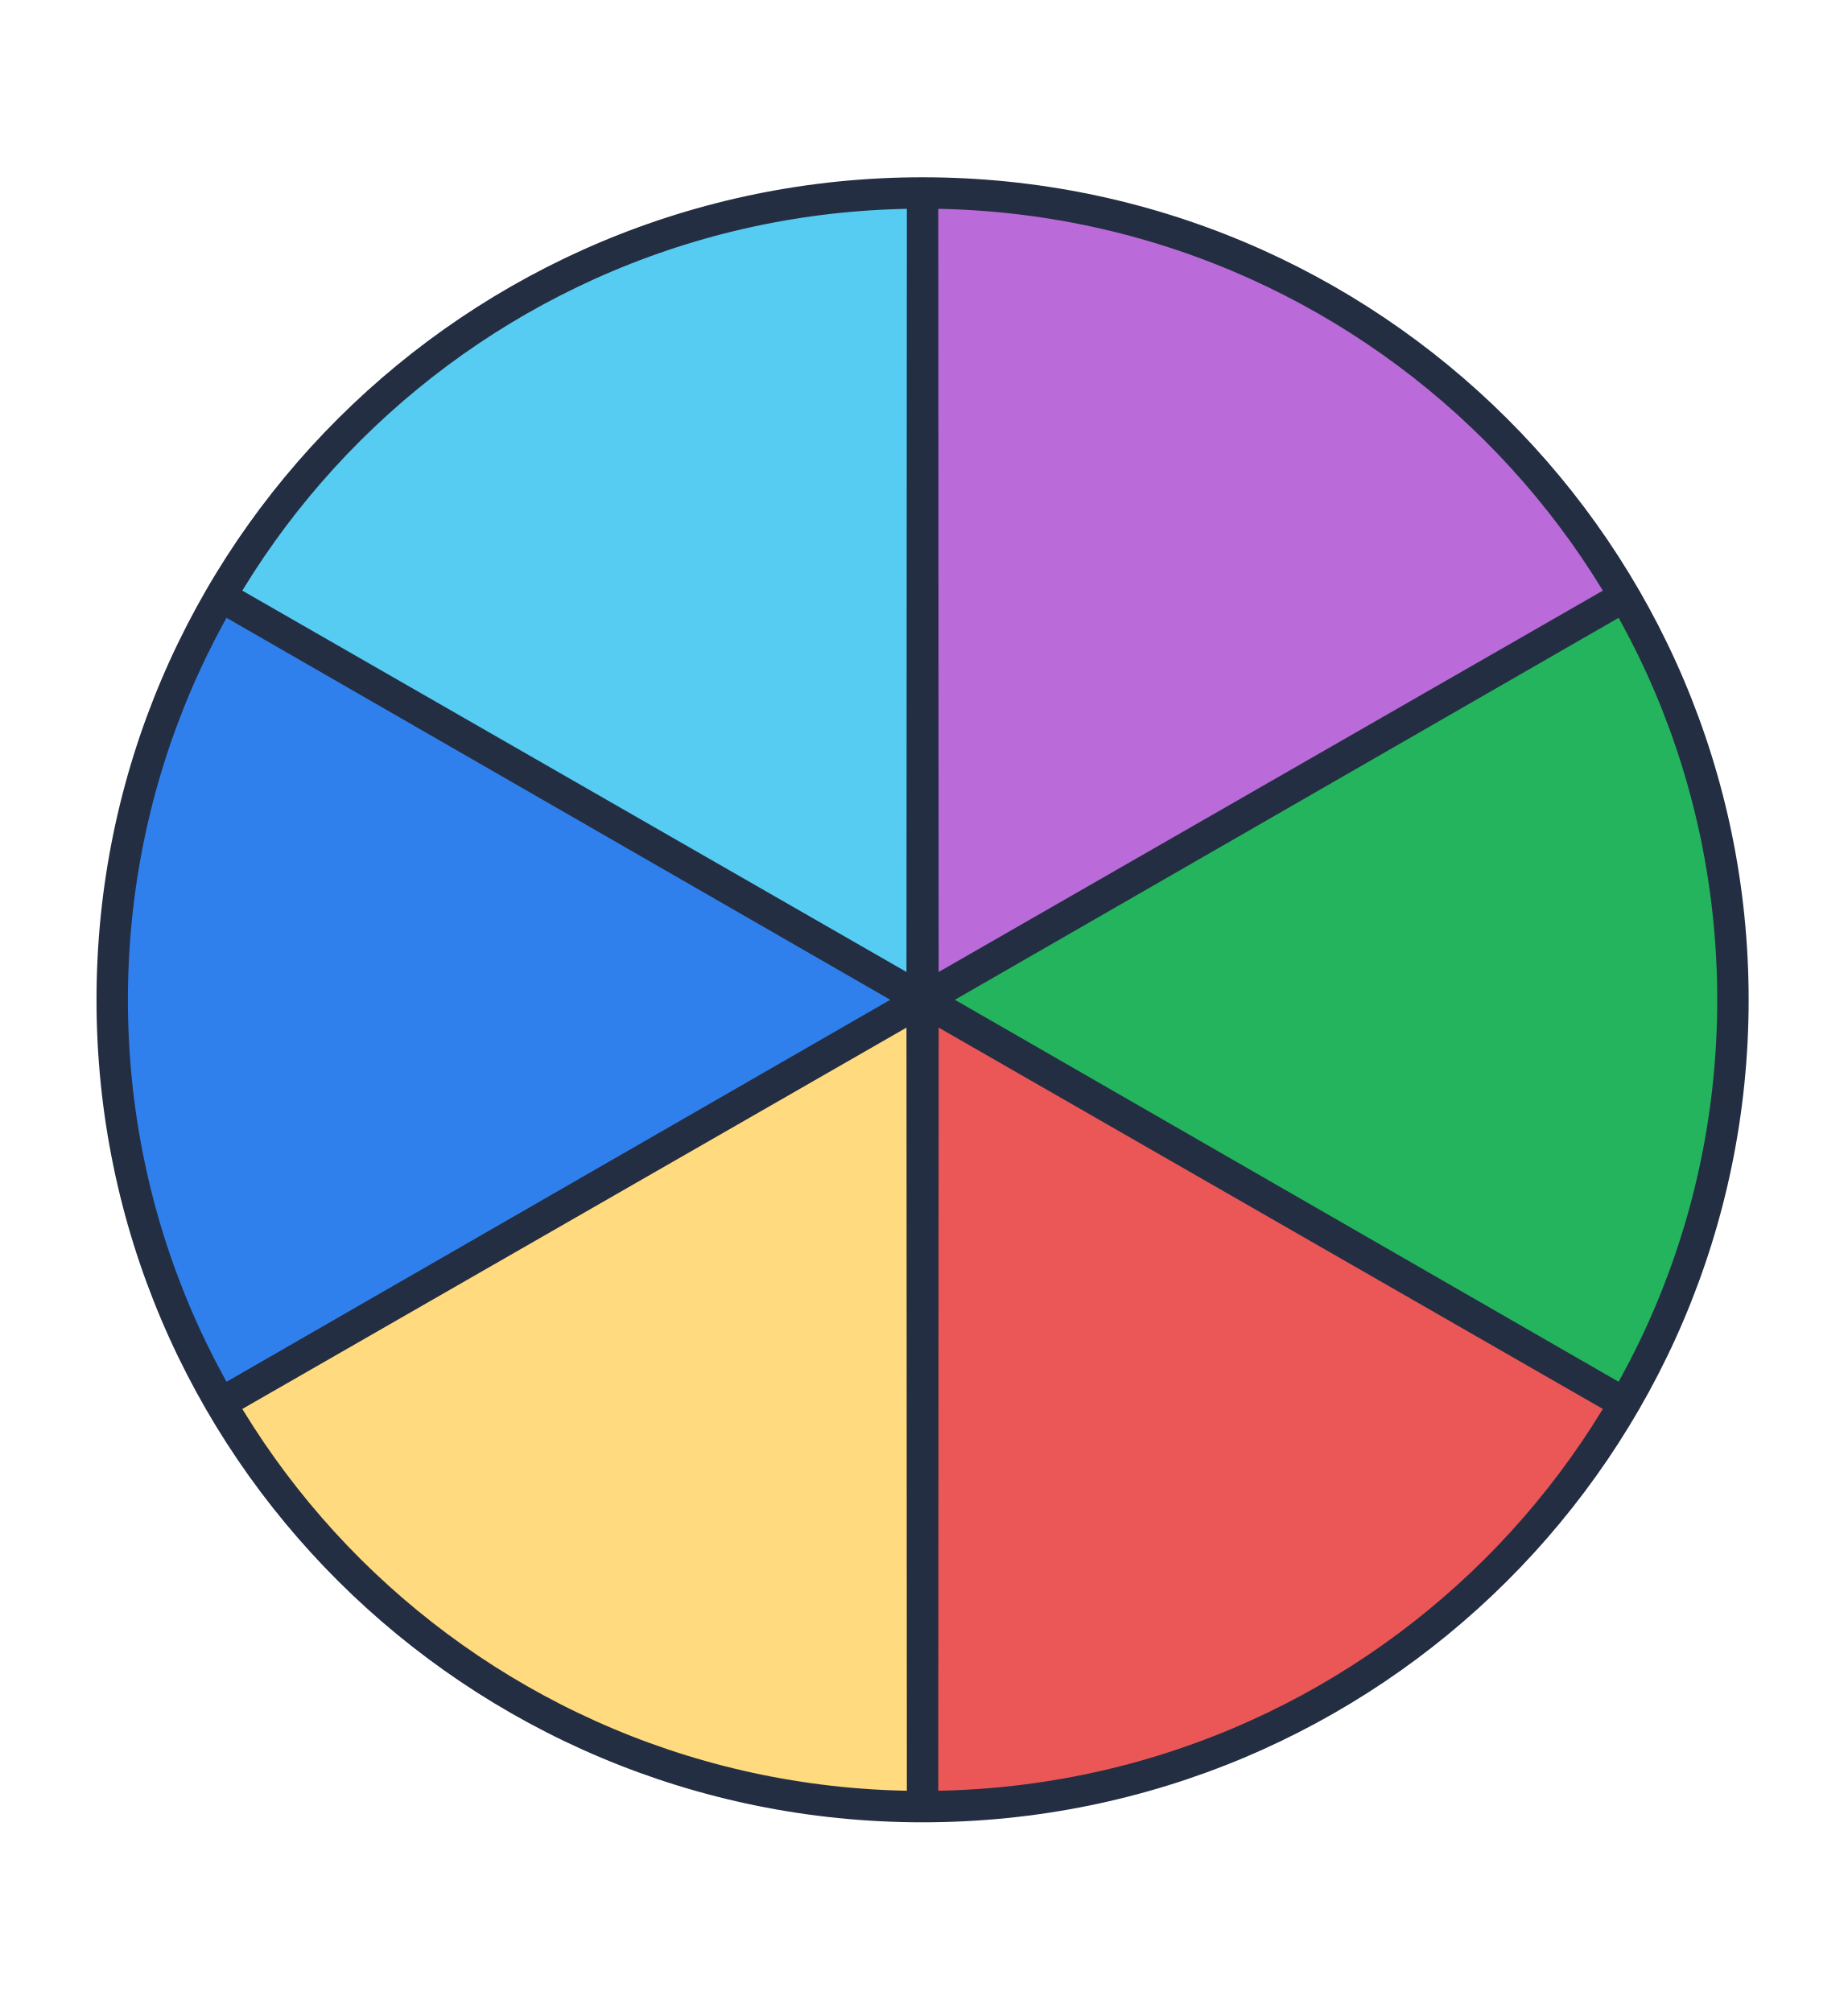
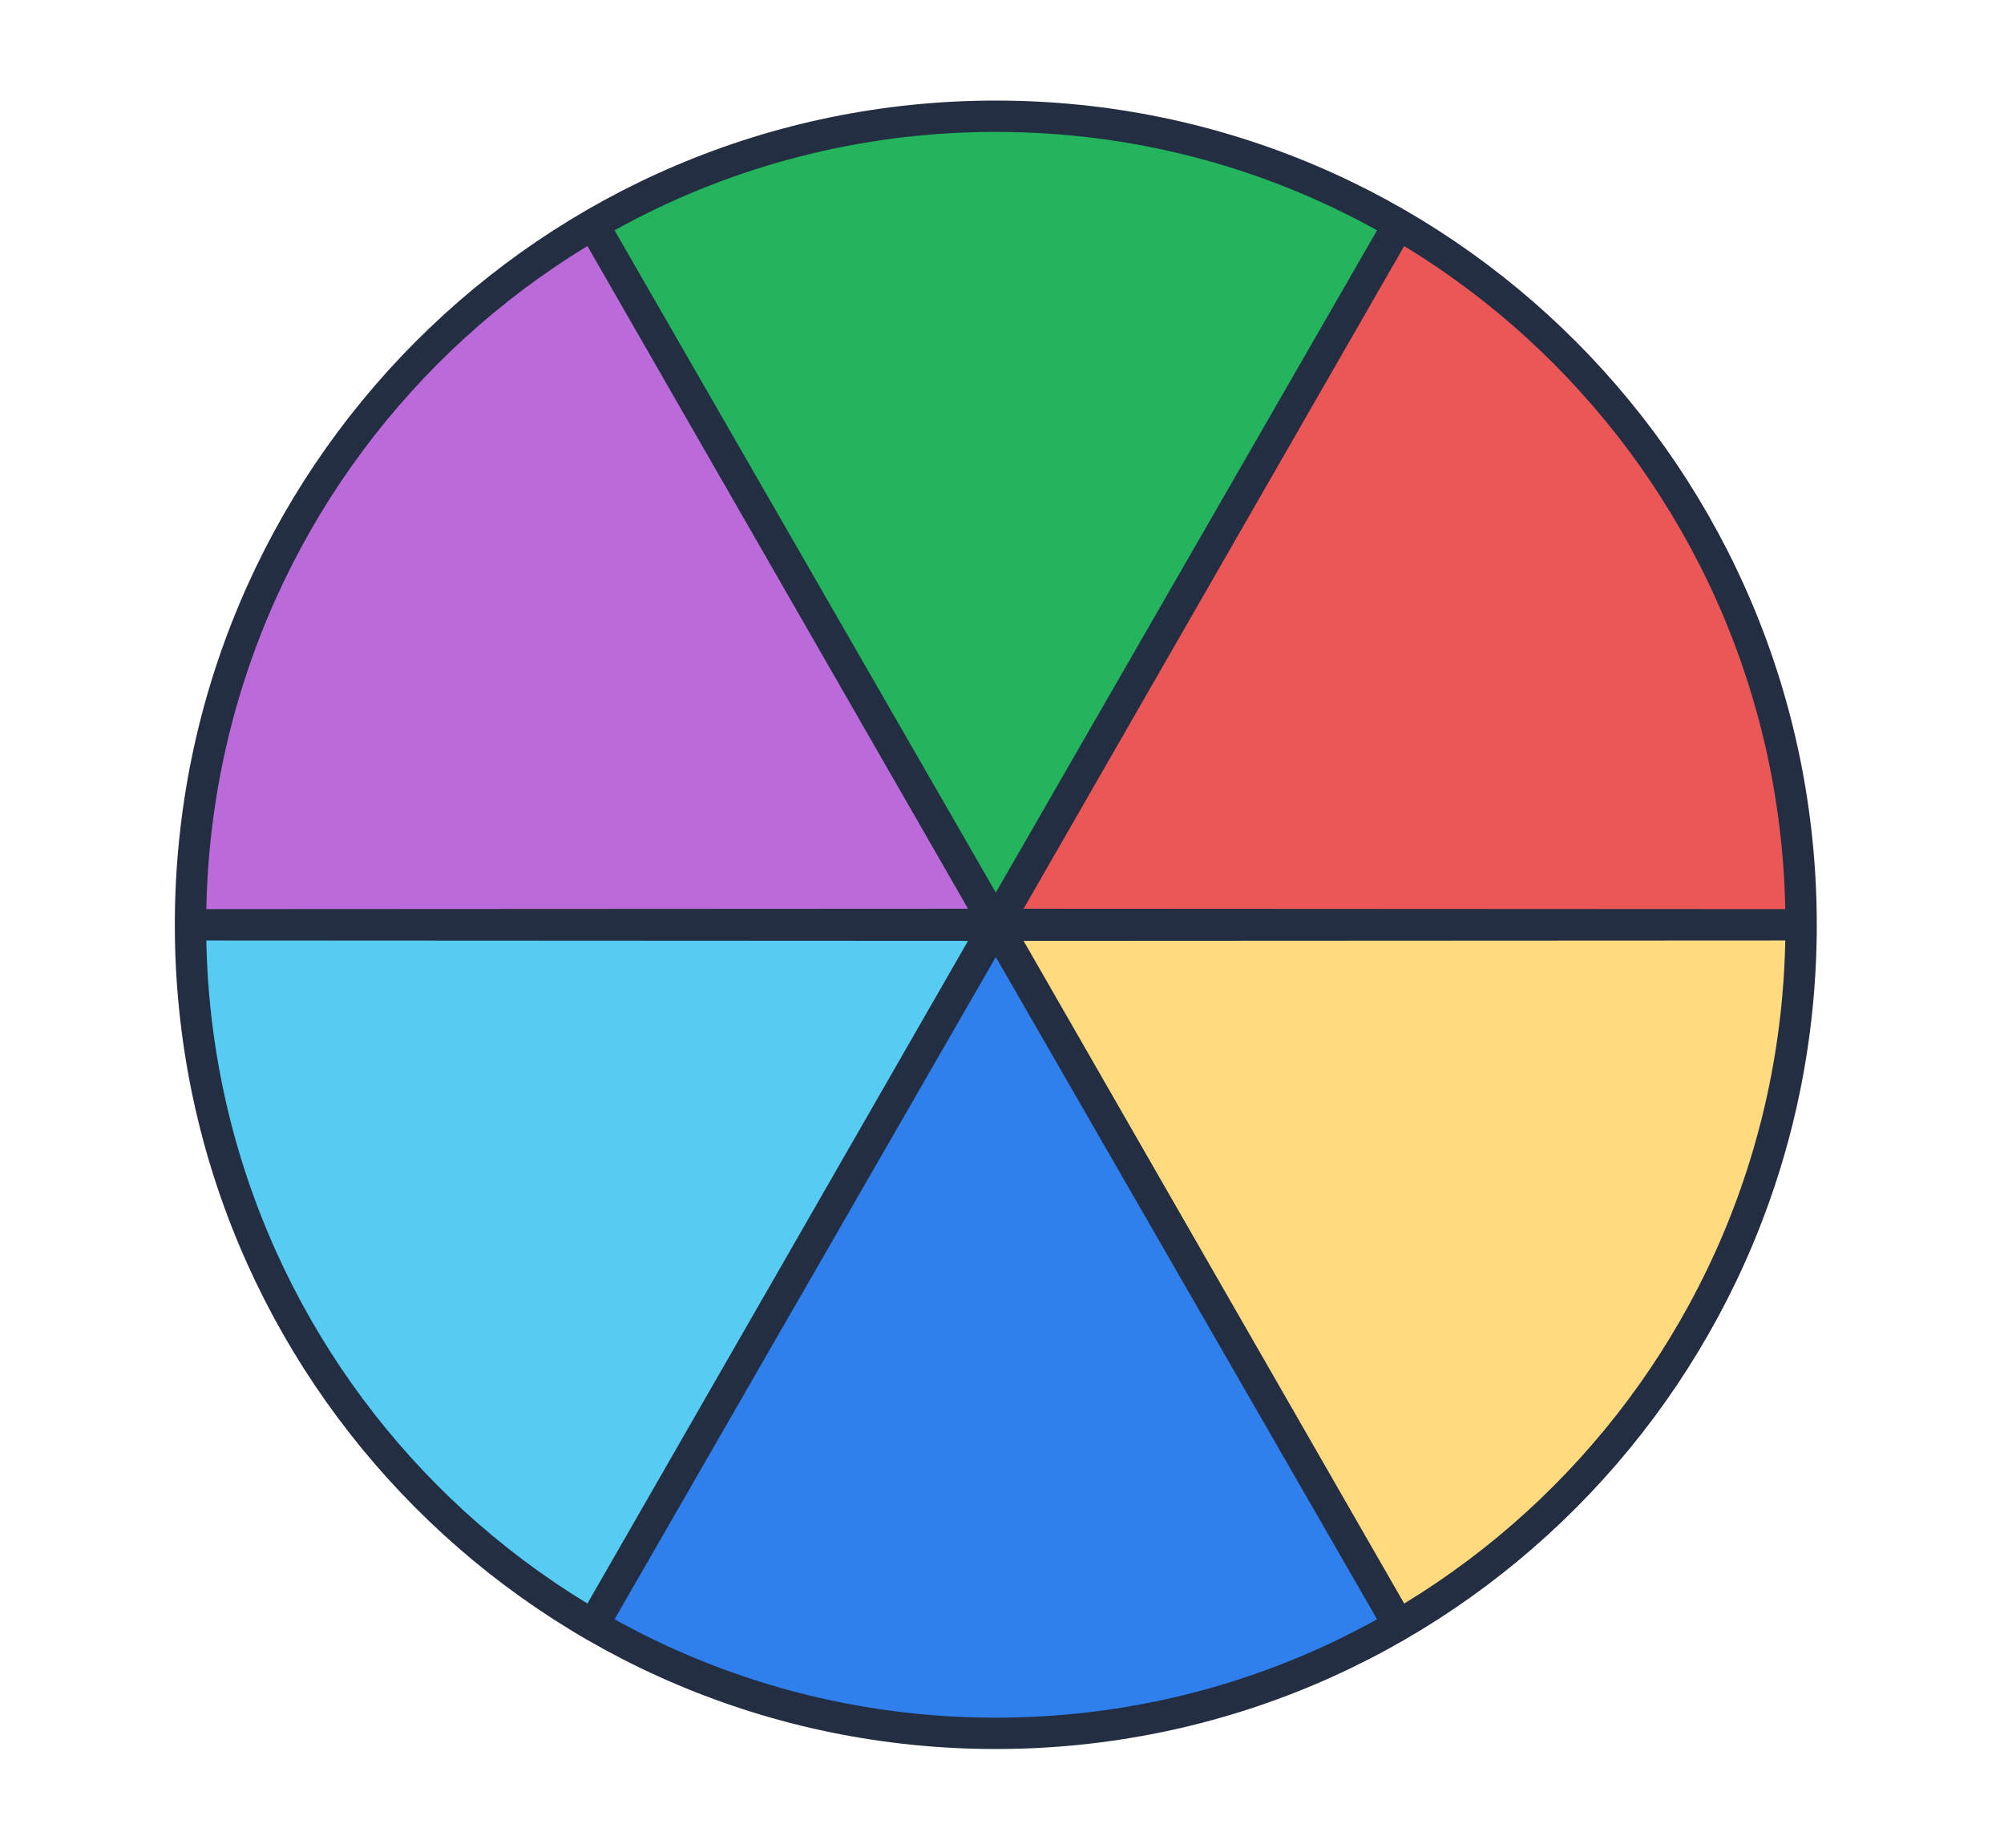
- <svg xmlns="http://www.w3.org/2000/svg" width="437" height="476" viewBox="0 0 437 476" fill="none">
-   <path d="M218.734 237.021L52.594 141.093C85.182 85.686 143.232 50.026 207.58 45.883L218.734 45.165L218.734 237.021Z" fill="#56CCF2" />
-   <path d="M219.767 236.264L53.884 332.631C21.651 277.073 19.22 209.112 47.401 151.405L52.282 141.409L219.767 236.264Z" fill="#2F80ED" />
-   <path d="M218.397 234.863L217.155 426.087C152.671 425.396 92.782 392.898 57.25 339.317L51.091 330.03L218.397 234.863Z" fill="#FFDA7E" />
-   <path d="M219.754 238.92L385.678 335.217C352.966 390.551 294.837 426.083 230.479 430.082L219.324 430.776L219.754 238.92Z" fill="#EB5757" />
-   <path d="M217.556 237.046L383.77 141.246C415.812 196.913 418.01 264.882 389.63 322.492L384.714 332.472L217.556 237.046Z" fill="#23B45D" />
-   <path d="M215.208 235.513L218.702 44.316C283.172 45.76 342.675 78.955 377.574 132.947L383.623 142.305L215.208 235.513Z" fill="#BB6BD9" />
-   <path d="M218.242 45.654L218.338 236.366L384.259 141.093L218.434 236.531L384.259 331.97L218.338 236.697L218.242 427.409L218.146 236.697L52.226 331.97L218.051 236.531L52.226 141.093L218.146 236.366L218.242 45.654Z" fill="#C4C4C4" stroke="#242E42" stroke-width="7.432" />
-   <ellipse cx="218.242" cy="236.531" rx="191.699" ry="190.877" stroke="#242E42" stroke-width="7.43" />
+ <svg xmlns="http://www.w3.org/2000/svg" width="475" height="438" viewBox="0 0 475 438" fill="none">
+   <path d="M236.521 218.766L140.593 384.906C85.186 352.318 49.526 294.268 45.383 229.92L44.665 218.766L236.521 218.766Z" fill="#56CCF2" />
+   <path d="M235.764 217.733L332.131 383.616C276.573 415.849 208.612 418.28 150.905 390.099L140.909 385.218L235.764 217.733Z" fill="#2F80ED" />
+   <path d="M234.363 219.103L425.587 220.345C424.896 284.829 392.398 344.718 338.817 380.25L329.53 386.409L234.363 219.103Z" fill="#FFDA7E" />
+   <path d="M238.42 217.746L334.717 51.822C390.051 84.534 425.582 142.663 429.582 207.021L430.275 218.176L238.42 217.746Z" fill="#EB5757" />
+   <path d="M236.546 219.944L140.746 53.73C196.413 21.688 264.382 19.491 321.993 47.87L331.972 52.786L236.546 219.944Z" fill="#23B45D" />
+   <path d="M235.013 222.292L43.816 218.798C45.26 154.328 78.455 94.825 132.447 59.926L141.805 53.877L235.013 222.292Z" fill="#BB6BD9" />
+   <path d="M45.154 219.258L235.866 219.162L140.593 53.241L236.031 219.066L331.47 53.241L236.197 219.162L426.909 219.258L236.197 219.354L331.47 385.274L236.031 219.449L140.593 385.274L235.866 219.354L45.154 219.258Z" fill="#C4C4C4" stroke="#242E42" stroke-width="7.432" />
+   <ellipse cx="236.031" cy="219.258" rx="191.699" ry="190.877" transform="rotate(-90 236.031 219.258)" stroke="#242E42" stroke-width="7.43" />
</svg>
